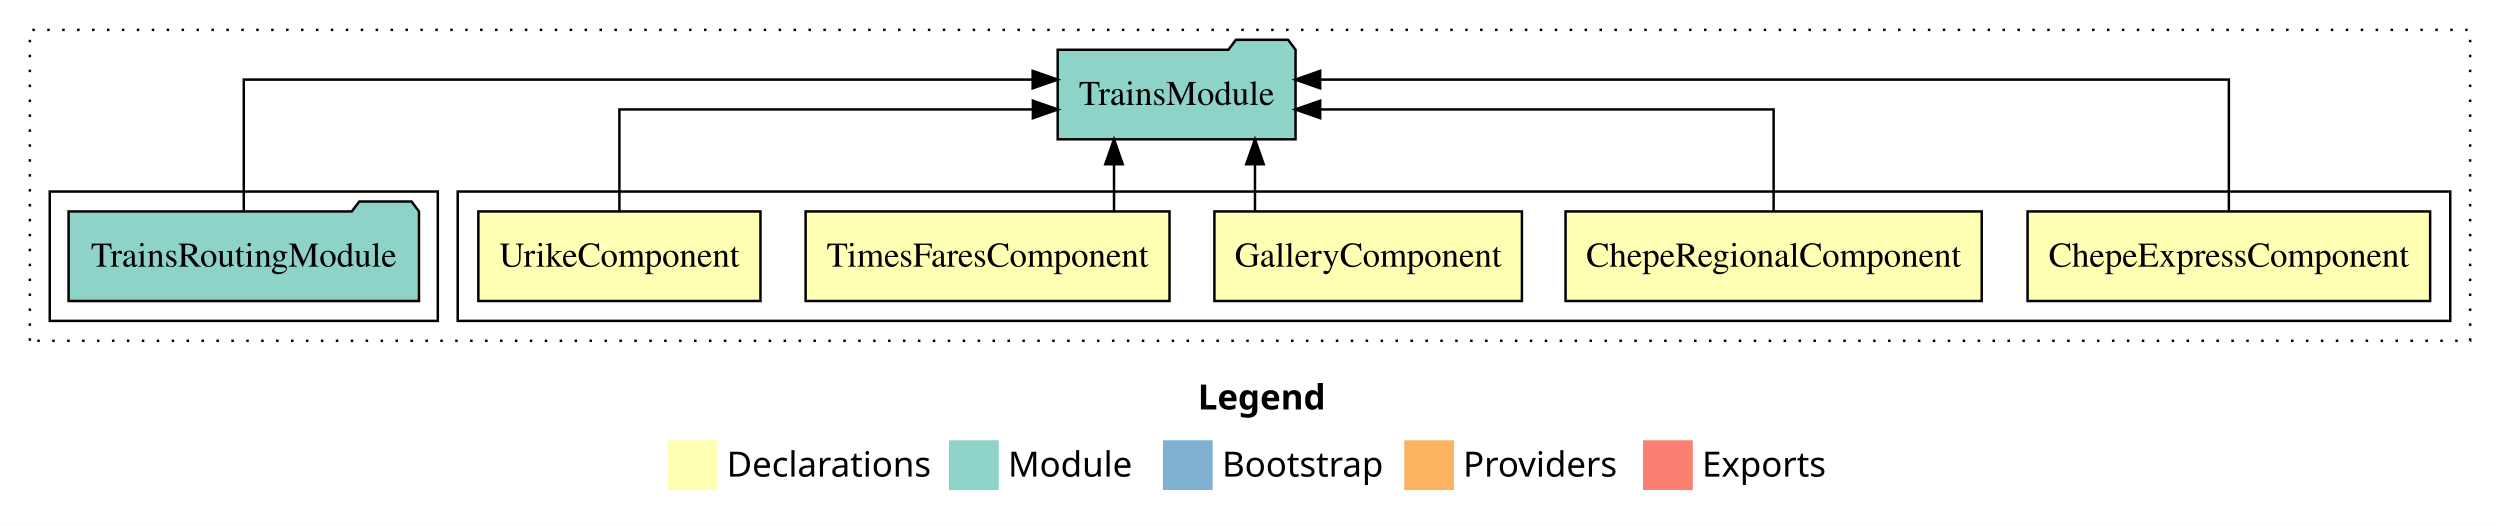
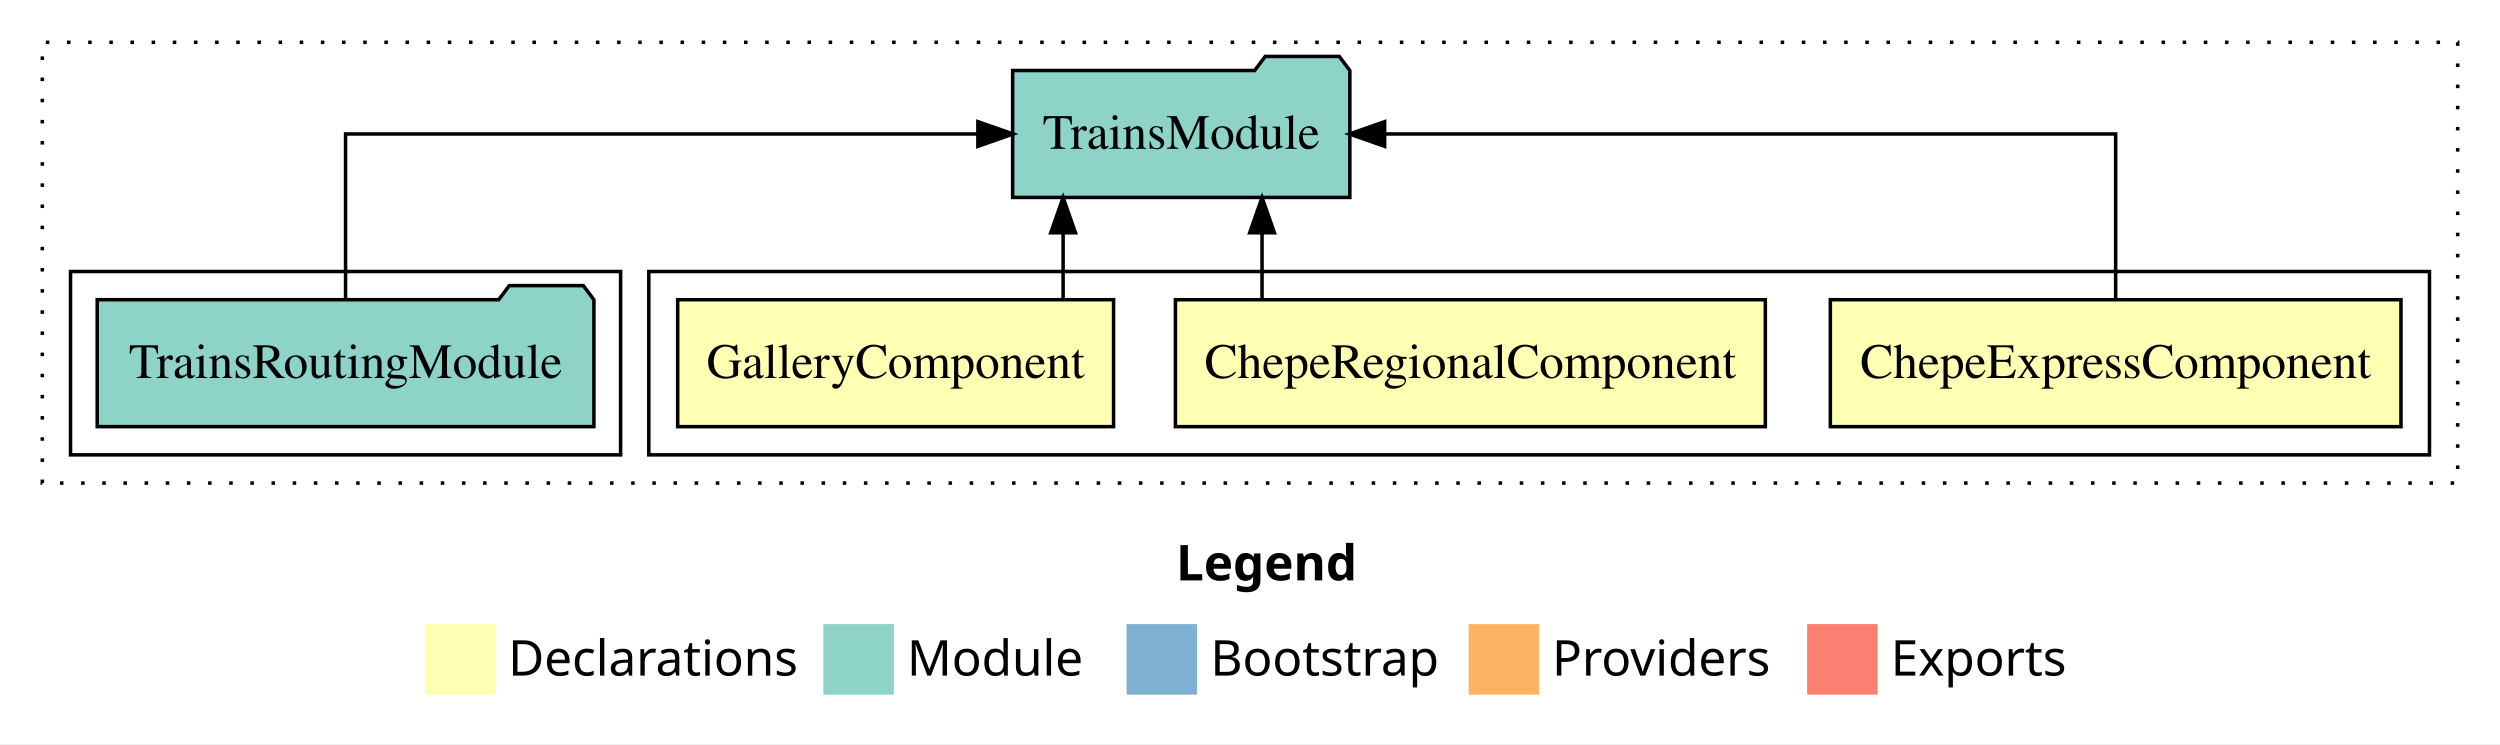
- <svg xmlns="http://www.w3.org/2000/svg" width="1005pt" height="211pt" viewBox="0.00 0.00 1005.00 211.00">
+ <svg xmlns="http://www.w3.org/2000/svg" width="709pt" height="211pt" viewBox="0.00 0.00 709.00 211.00">
  <g id="graph0" class="graph" transform="scale(1 1) rotate(0) translate(4 207)">
-     <polygon fill="#ffffff" stroke="transparent" points="-4,4 -4,-207 1001,-207 1001,4 -4,4" />
-     <text text-anchor="start" x="477.509" y="-42.4" font-family="sans-serif" font-weight="bold" font-size="14.00" fill="#000000">Legend</text>
-     <polygon fill="#ffffb3" stroke="transparent" points="264.5,-10 264.5,-30 284.5,-30 284.5,-10 264.5,-10" />
-     <text text-anchor="start" x="288.129" y="-15.4" font-family="sans-serif" font-size="14.00" fill="#000000">  Declarations</text>
-     <polygon fill="#8dd3c7" stroke="transparent" points="377.5,-10 377.5,-30 397.5,-30 397.5,-10 377.5,-10" />
-     <text text-anchor="start" x="401.225" y="-15.4" font-family="sans-serif" font-size="14.00" fill="#000000">  Module</text>
-     <polygon fill="#80b1d3" stroke="transparent" points="463.5,-10 463.5,-30 483.5,-30 483.5,-10 463.5,-10" />
-     <text text-anchor="start" x="487.281" y="-15.4" font-family="sans-serif" font-size="14.00" fill="#000000">  Bootstrap</text>
-     <polygon fill="#fdb462" stroke="transparent" points="560.5,-10 560.5,-30 580.5,-30 580.5,-10 560.5,-10" />
-     <text text-anchor="start" x="584.173" y="-15.4" font-family="sans-serif" font-size="14.00" fill="#000000">  Providers</text>
-     <polygon fill="#fb8072" stroke="transparent" points="656.5,-10 656.5,-30 676.5,-30 676.5,-10 656.5,-10" />
-     <text text-anchor="start" x="680.226" y="-15.4" font-family="sans-serif" font-size="14.00" fill="#000000">  Exports</text>
+     <polygon fill="#ffffff" stroke="transparent" points="-4,4 -4,-207 705,-207 705,4 -4,4" />
+     <text text-anchor="start" x="329.509" y="-42.4" font-family="sans-serif" font-weight="bold" font-size="14.00" fill="#000000">Legend</text>
+     <polygon fill="#ffffb3" stroke="transparent" points="116.5,-10 116.5,-30 136.5,-30 136.5,-10 116.5,-10" />
+     <text text-anchor="start" x="140.129" y="-15.4" font-family="sans-serif" font-size="14.00" fill="#000000">  Declarations</text>
+     <polygon fill="#8dd3c7" stroke="transparent" points="229.5,-10 229.5,-30 249.5,-30 249.5,-10 229.5,-10" />
+     <text text-anchor="start" x="253.225" y="-15.4" font-family="sans-serif" font-size="14.00" fill="#000000">  Module</text>
+     <polygon fill="#80b1d3" stroke="transparent" points="315.5,-10 315.5,-30 335.5,-30 335.5,-10 315.5,-10" />
+     <text text-anchor="start" x="339.281" y="-15.4" font-family="sans-serif" font-size="14.00" fill="#000000">  Bootstrap</text>
+     <polygon fill="#fdb462" stroke="transparent" points="412.5,-10 412.5,-30 432.5,-30 432.5,-10 412.5,-10" />
+     <text text-anchor="start" x="436.173" y="-15.4" font-family="sans-serif" font-size="14.00" fill="#000000">  Providers</text>
+     <polygon fill="#fb8072" stroke="transparent" points="508.5,-10 508.5,-30 528.5,-30 528.5,-10 508.5,-10" />
+     <text text-anchor="start" x="532.226" y="-15.4" font-family="sans-serif" font-size="14.00" fill="#000000">  Exports</text>
    <g id="clust1" class="cluster">
-       <polygon fill="none" stroke="#000000" stroke-dasharray="1,5" points="8,-70 8,-195 989,-195 989,-70 8,-70" />
+       <polygon fill="none" stroke="#000000" stroke-dasharray="1,5" points="8,-70 8,-195 693,-195 693,-70 8,-70" />
    </g>
    <g id="clust2" class="cluster">
-       <polygon fill="none" stroke="#000000" points="180,-78 180,-130 981,-130 981,-78 180,-78" />
+       <polygon fill="none" stroke="#000000" points="180,-78 180,-130 685,-130 685,-78 180,-78" />
    </g>
-     <g id="clust8" class="cluster">
+     <g id="clust6" class="cluster">
      <polygon fill="none" stroke="#000000" points="16,-78 16,-130 172,-130 172,-78 16,-78" />
    </g>
    <g id="node1" class="node">
-       <polygon fill="#ffffb3" stroke="#000000" points="972.916,-122 811.084,-122 811.084,-86 972.916,-86 972.916,-122" />
-       <text text-anchor="middle" x="892" y="-99.8" font-family="Times,serif" font-size="14.00" fill="#000000">ChepeExpressComponent</text>
+       <polygon fill="#ffffb3" stroke="#000000" points="676.916,-122 515.084,-122 515.084,-86 676.916,-86 676.916,-122" />
+       <text text-anchor="middle" x="596" y="-99.8" font-family="Times,serif" font-size="14.00" fill="#000000">ChepeExpressComponent</text>
    </g>
-     <g id="node6" class="node">
-       <polygon fill="#8dd3c7" stroke="#000000" points="516.813,-187 513.813,-191 492.813,-191 489.813,-187 421.187,-187 421.187,-151 516.813,-151 516.813,-187" />
-       <text text-anchor="middle" x="469" y="-164.8" font-family="Times,serif" font-size="14.00" fill="#000000">TrainsModule</text>
+     <g id="node4" class="node">
+       <polygon fill="#8dd3c7" stroke="#000000" points="378.813,-187 375.813,-191 354.813,-191 351.813,-187 283.187,-187 283.187,-151 378.813,-151 378.813,-187" />
+       <text text-anchor="middle" x="331" y="-164.8" font-family="Times,serif" font-size="14.00" fill="#000000">TrainsModule</text>
    </g>
    <g id="edge1" class="edge">
-       <path fill="none" stroke="#000000" d="M892,-122.284C892,-143.321 892,-175 892,-175 892,-175 526.701,-175 526.701,-175" />
-       <polygon fill="#000000" stroke="#000000" points="526.701,-171.5 516.701,-175 526.701,-178.5 526.701,-171.5" />
+       <path fill="none" stroke="#000000" d="M596,-122.106C596,-141.339 596,-169 596,-169 596,-169 388.683,-169 388.683,-169" />
+       <polygon fill="#000000" stroke="#000000" points="388.683,-165.5 378.683,-169 388.683,-172.5 388.683,-165.5" />
    </g>
    <g id="node2" class="node">
-       <polygon fill="#ffffb3" stroke="#000000" points="792.646,-122 625.354,-122 625.354,-86 792.646,-86 792.646,-122" />
-       <text text-anchor="middle" x="709" y="-99.8" font-family="Times,serif" font-size="14.00" fill="#000000">ChepeRegionalComponent</text>
+       <polygon fill="#ffffb3" stroke="#000000" points="496.646,-122 329.354,-122 329.354,-86 496.646,-86 496.646,-122" />
+       <text text-anchor="middle" x="413" y="-99.8" font-family="Times,serif" font-size="14.00" fill="#000000">ChepeRegionalComponent</text>
    </g>
    <g id="edge2" class="edge">
-       <path fill="none" stroke="#000000" d="M709,-122.022C709,-139.373 709,-163 709,-163 709,-163 526.703,-163 526.703,-163" />
-       <polygon fill="#000000" stroke="#000000" points="526.703,-159.5 516.703,-163 526.703,-166.5 526.703,-159.5" />
+       <path fill="none" stroke="#000000" d="M353.917,-122.106C353.917,-122.106 353.917,-140.991 353.917,-140.991" />
+       <polygon fill="#000000" stroke="#000000" points="350.417,-140.991 353.917,-150.991 357.417,-140.991 350.417,-140.991" />
    </g>
    <g id="node3" class="node">
-       <polygon fill="#ffffb3" stroke="#000000" points="607.81,-122 484.19,-122 484.19,-86 607.81,-86 607.81,-122" />
-       <text text-anchor="middle" x="546" y="-99.8" font-family="Times,serif" font-size="14.00" fill="#000000">GalleryComponent</text>
+       <polygon fill="#ffffb3" stroke="#000000" points="311.81,-122 188.19,-122 188.19,-86 311.81,-86 311.81,-122" />
+       <text text-anchor="middle" x="250" y="-99.8" font-family="Times,serif" font-size="14.00" fill="#000000">GalleryComponent</text>
    </g>
    <g id="edge3" class="edge">
-       <path fill="none" stroke="#000000" d="M500.501,-122.106C500.501,-122.106 500.501,-140.991 500.501,-140.991" />
-       <polygon fill="#000000" stroke="#000000" points="497.001,-140.991 500.501,-150.991 504.001,-140.991 497.001,-140.991" />
-     </g>
-     <g id="node4" class="node">
-       <polygon fill="#ffffb3" stroke="#000000" points="466.143,-122 319.857,-122 319.857,-86 466.143,-86 466.143,-122" />
-       <text text-anchor="middle" x="393" y="-99.8" font-family="Times,serif" font-size="14.00" fill="#000000">TimesFaresComponent</text>
-     </g>
-     <g id="edge4" class="edge">
-       <path fill="none" stroke="#000000" d="M443.832,-122.106C443.832,-122.106 443.832,-140.991 443.832,-140.991" />
-       <polygon fill="#000000" stroke="#000000" points="440.332,-140.991 443.832,-150.991 447.332,-140.991 440.332,-140.991" />
+       <path fill="none" stroke="#000000" d="M297.499,-122.106C297.499,-122.106 297.499,-140.991 297.499,-140.991" />
+       <polygon fill="#000000" stroke="#000000" points="293.999,-140.991 297.499,-150.991 300.999,-140.991 293.999,-140.991" />
    </g>
    <g id="node5" class="node">
-       <polygon fill="#ffffb3" stroke="#000000" points="301.705,-122 188.295,-122 188.295,-86 301.705,-86 301.705,-122" />
-       <text text-anchor="middle" x="245" y="-99.8" font-family="Times,serif" font-size="14.00" fill="#000000">UrikeComponent</text>
-     </g>
-     <g id="edge5" class="edge">
-       <path fill="none" stroke="#000000" d="M245,-122.022C245,-139.373 245,-163 245,-163 245,-163 411.221,-163 411.221,-163" />
-       <polygon fill="#000000" stroke="#000000" points="411.221,-166.5 421.221,-163 411.221,-159.5 411.221,-166.5" />
-     </g>
-     <g id="node7" class="node">
      <polygon fill="#8dd3c7" stroke="#000000" points="164.431,-122 161.431,-126 140.431,-126 137.431,-122 23.569,-122 23.569,-86 164.431,-86 164.431,-122" />
      <text text-anchor="middle" x="94" y="-99.8" font-family="Times,serif" font-size="14.00" fill="#000000">TrainsRoutingModule</text>
    </g>
-     <g id="edge6" class="edge">
-       <path fill="none" stroke="#000000" d="M94,-122.284C94,-143.321 94,-175 94,-175 94,-175 411.125,-175 411.125,-175" />
-       <polygon fill="#000000" stroke="#000000" points="411.125,-178.5 421.125,-175 411.125,-171.5 411.125,-178.5" />
+     <g id="edge4" class="edge">
+       <path fill="none" stroke="#000000" d="M94,-122.106C94,-141.339 94,-169 94,-169 94,-169 273.325,-169 273.325,-169" />
+       <polygon fill="#000000" stroke="#000000" points="273.325,-172.5 283.325,-169 273.325,-165.5 273.325,-172.5" />
    </g>
  </g>
</svg>
